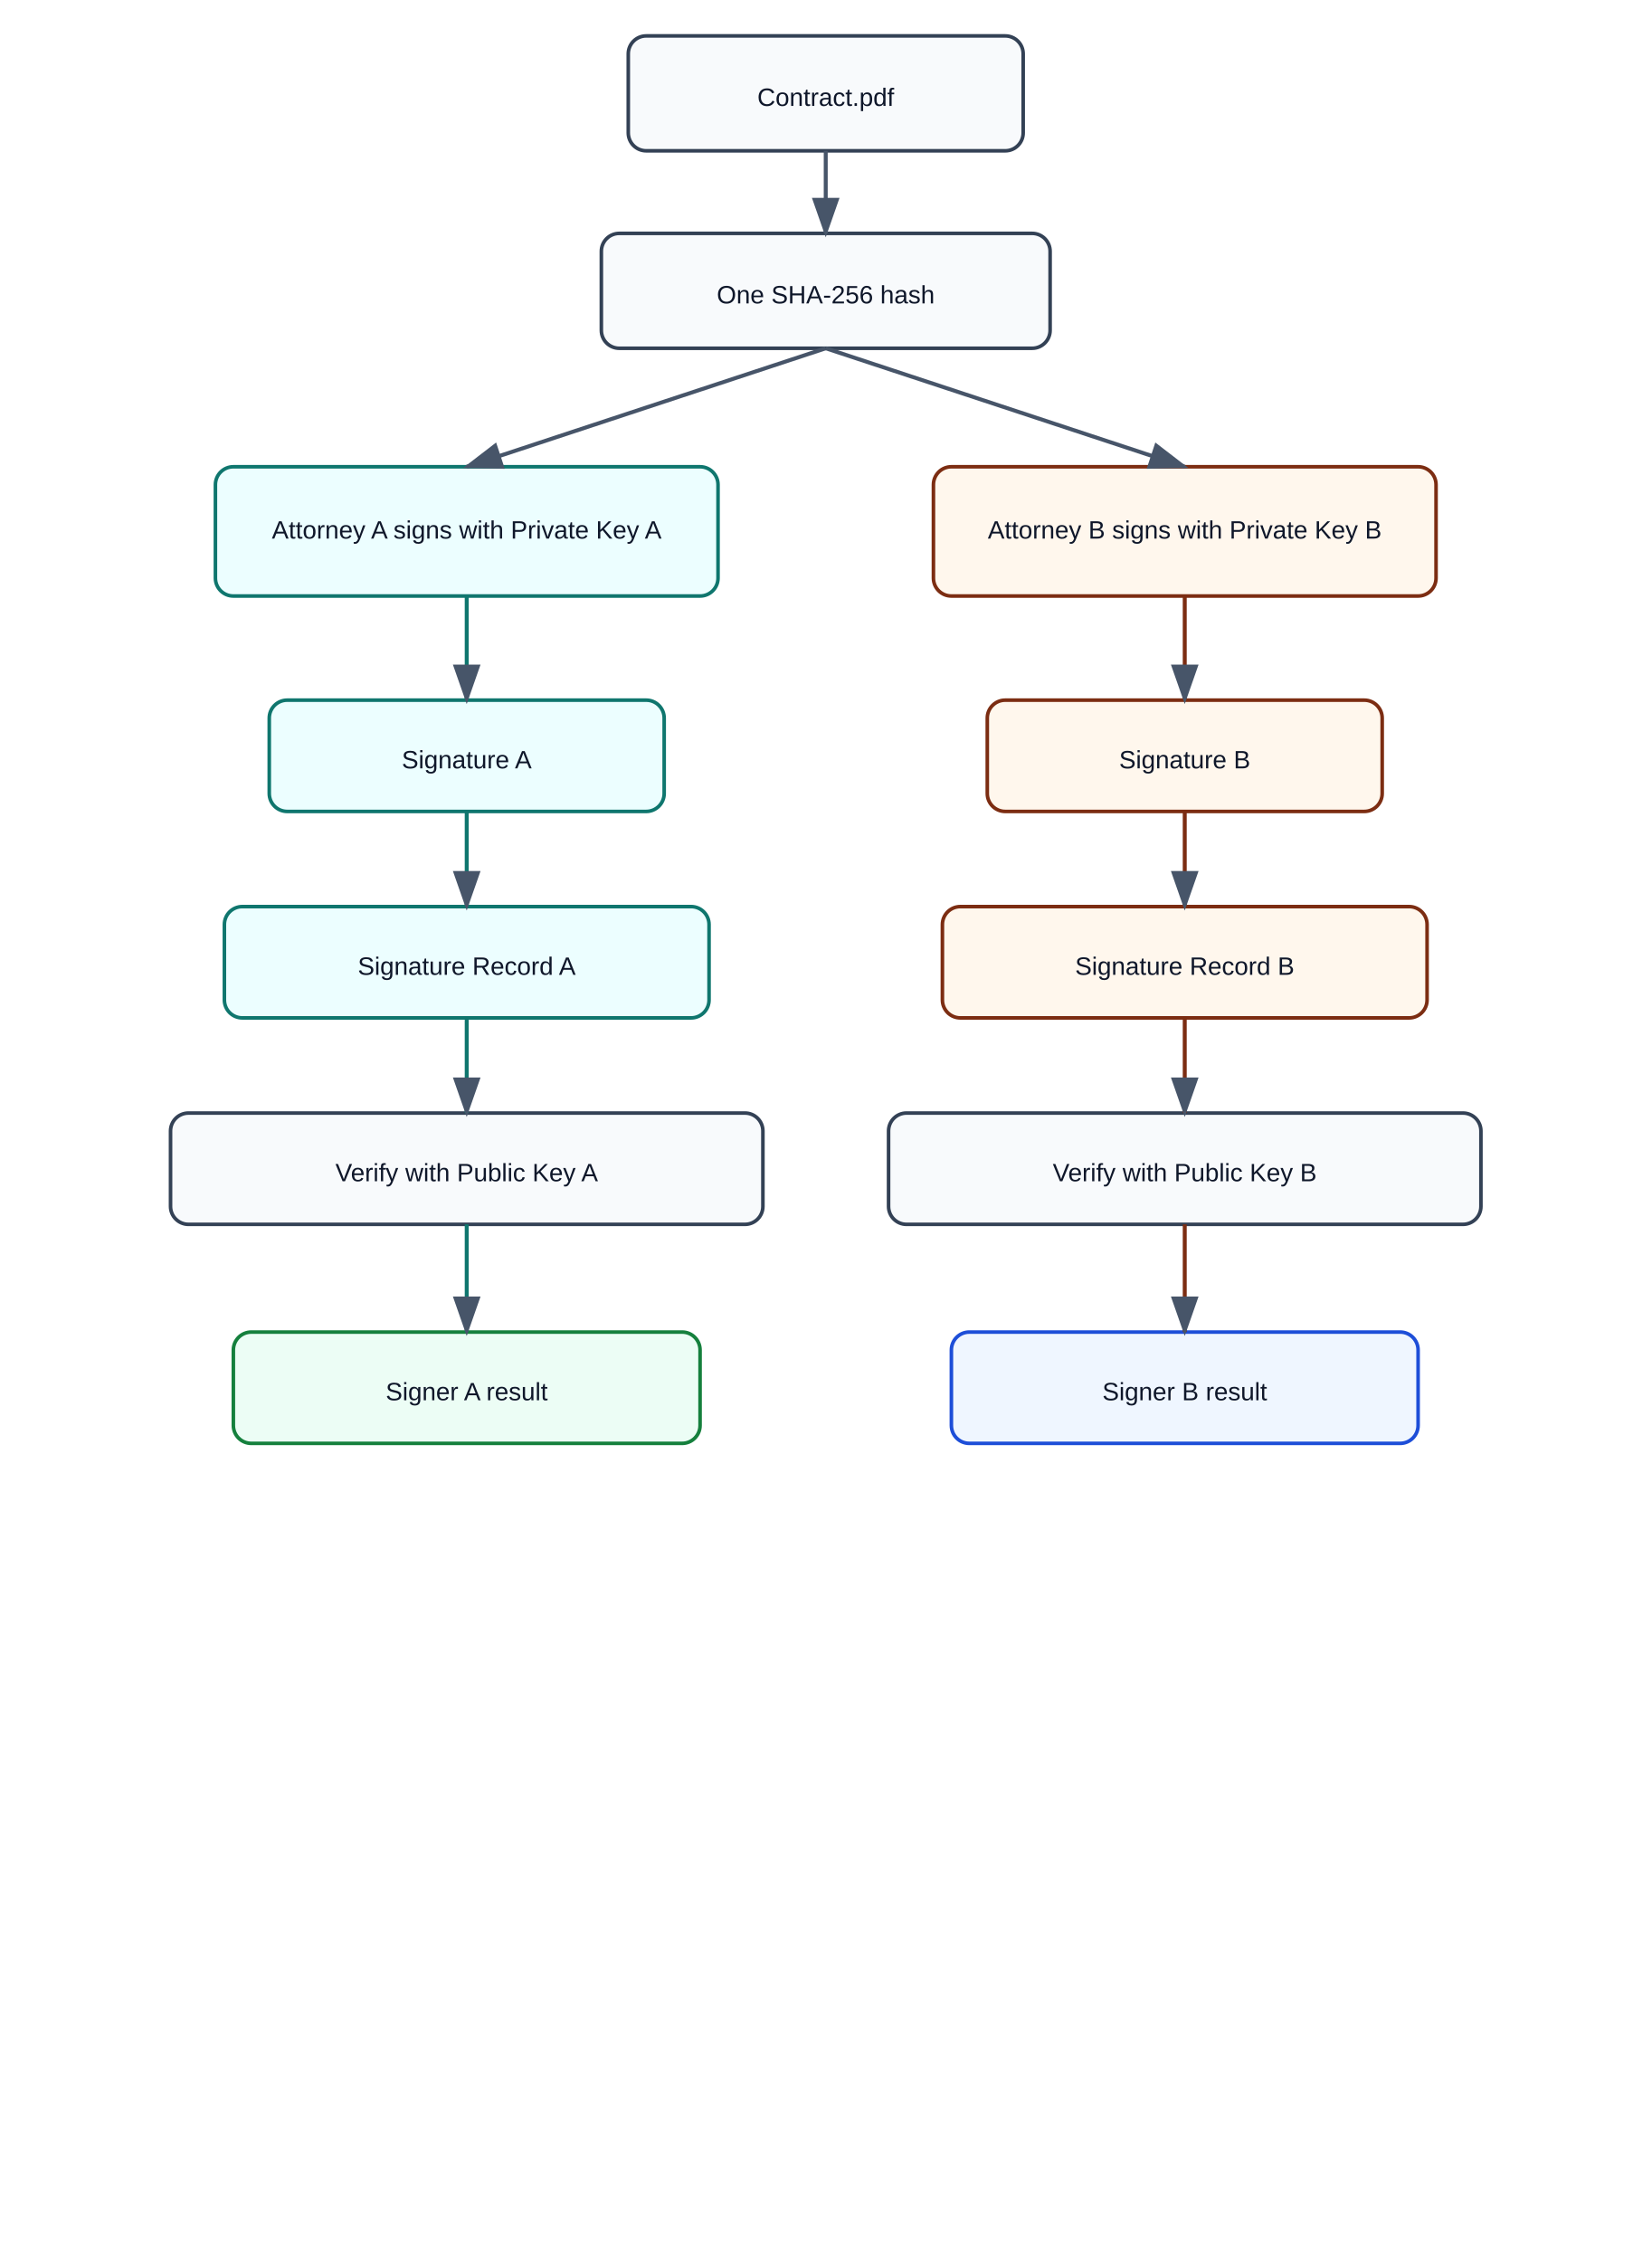
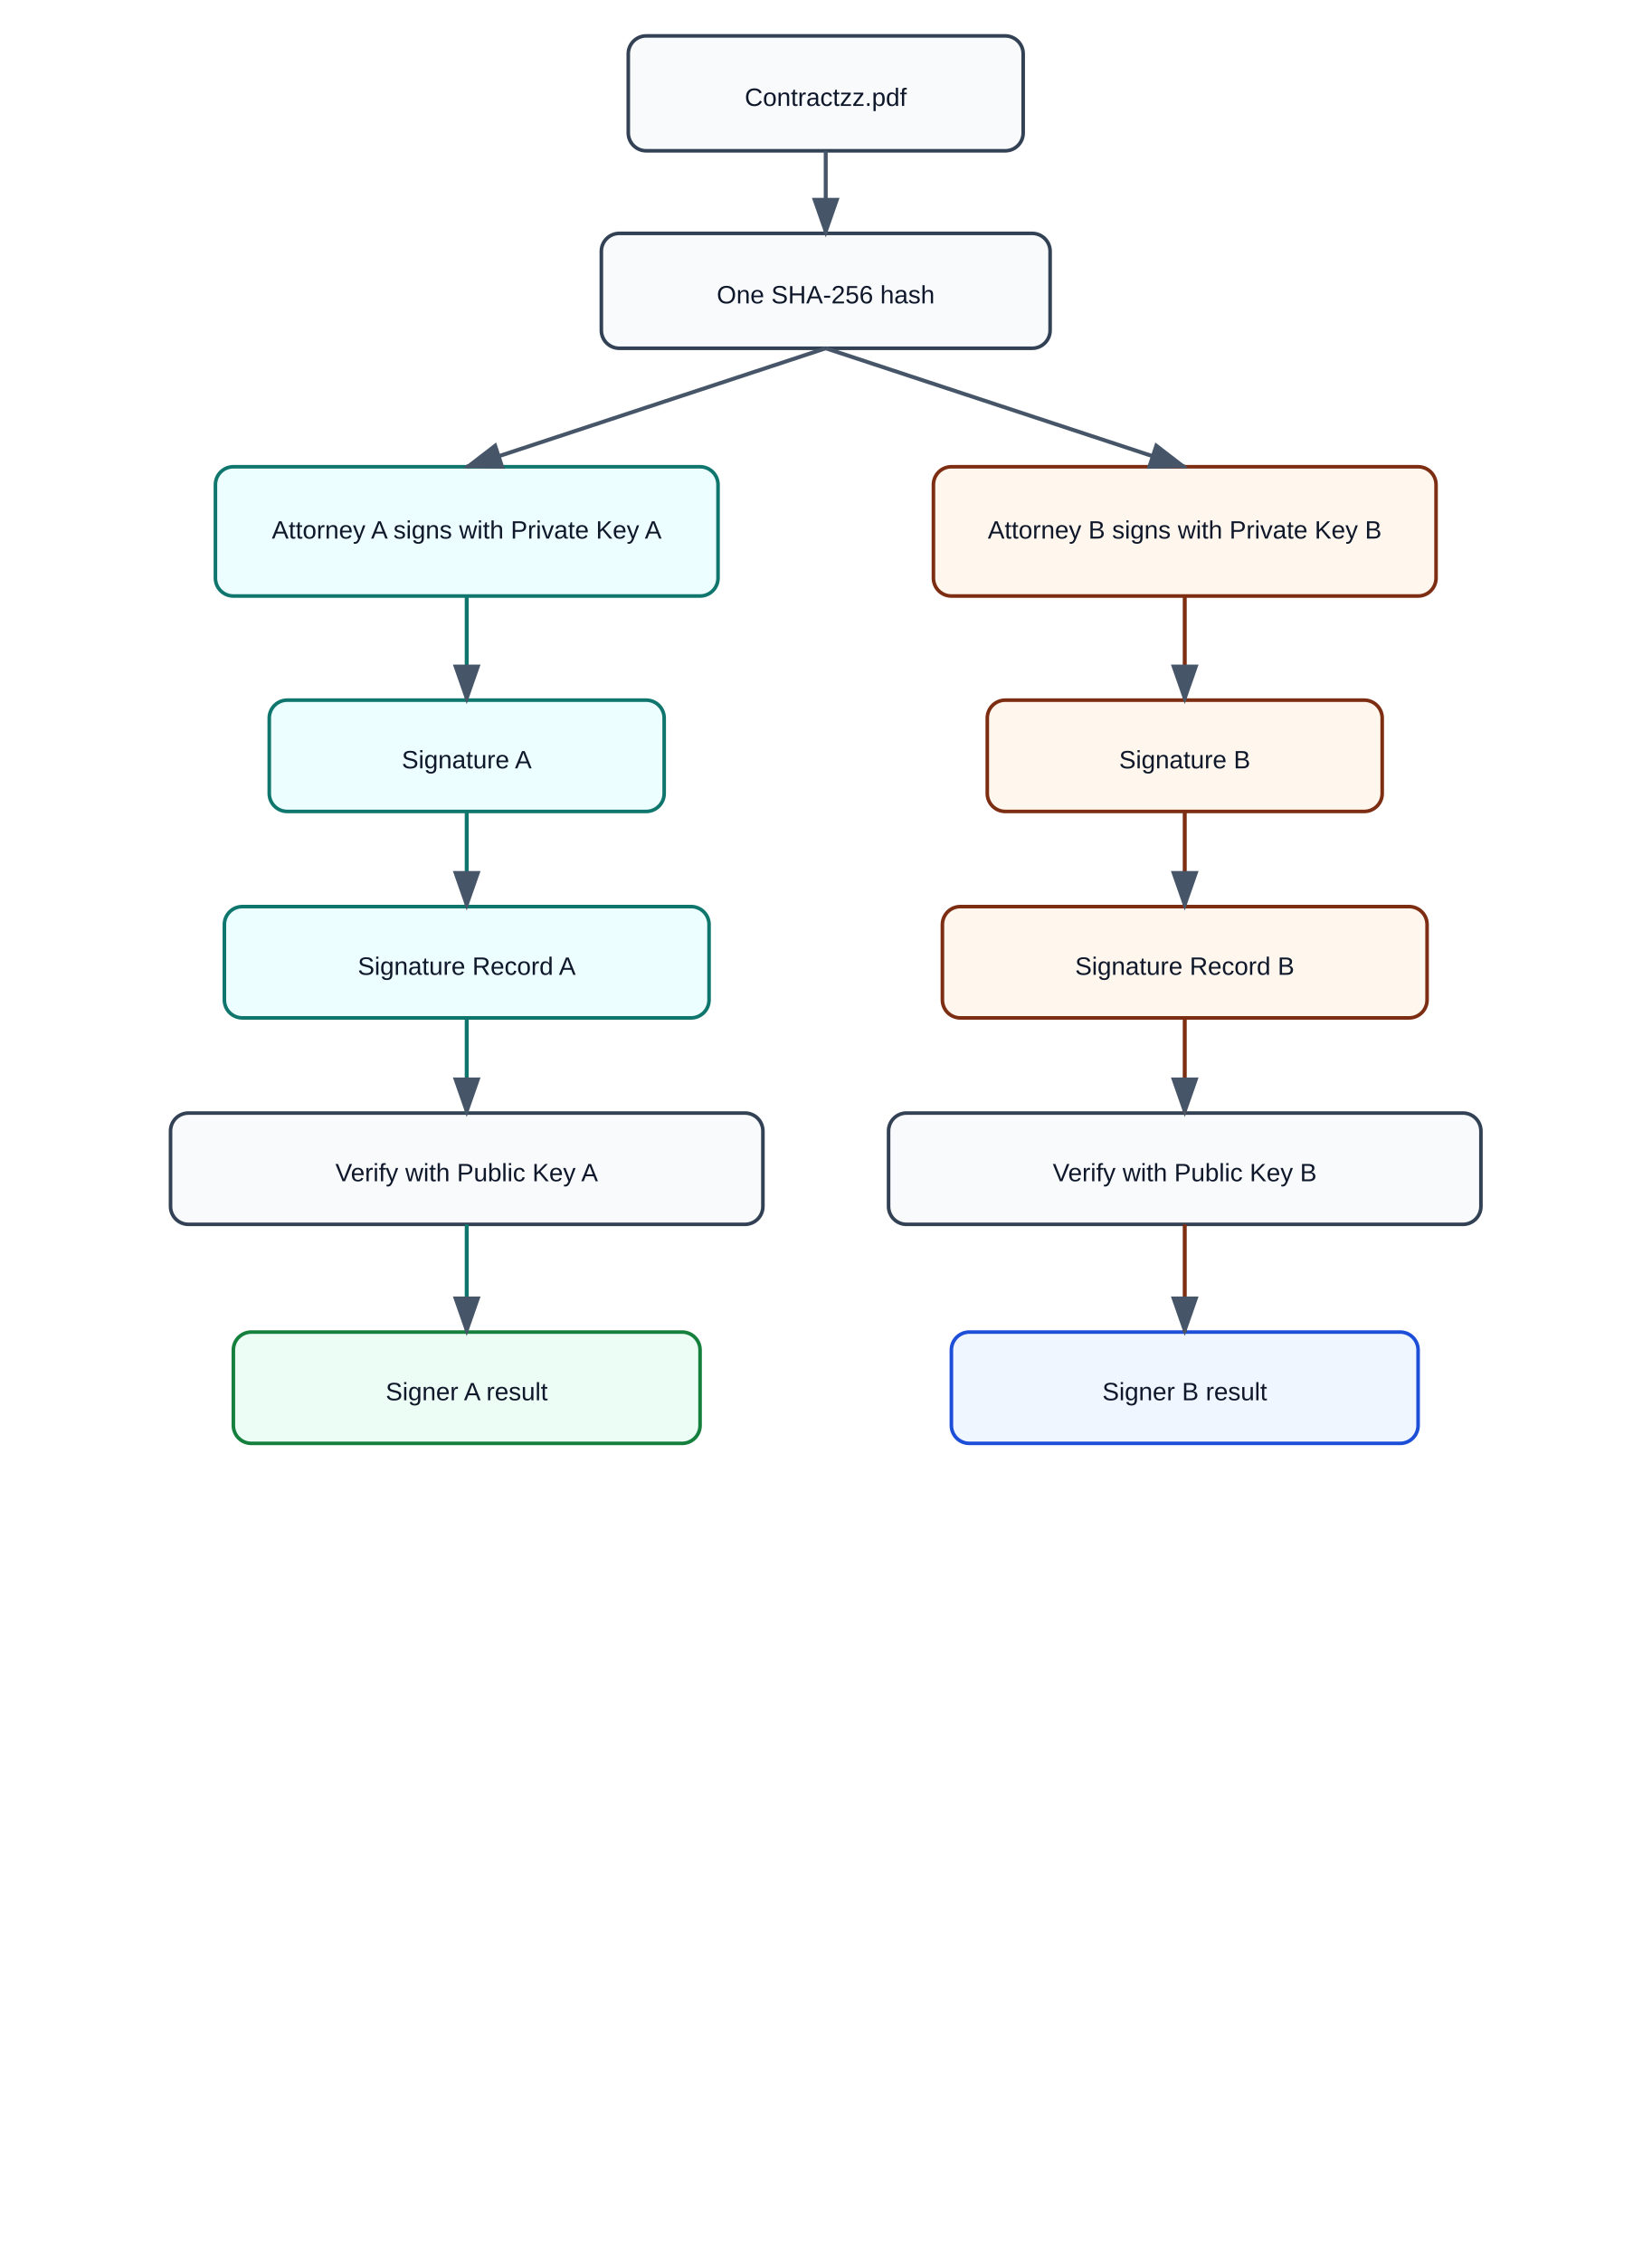
<svg xmlns="http://www.w3.org/2000/svg" width="920" height="1260" viewBox="0 0 920 1260" role="img" aria-labelledby="title desc">
  <defs>
    <style>
      .box { fill: #f8fafc; stroke: #334155; stroke-width: 2; }
      .text { font-family: Arial, Helvetica, sans-serif; font-size: 14px; fill: #0f172a; }
      .small { font-size: 13px; }
      .arrow { stroke: #475569; stroke-width: 2.2; fill: none; marker-end: url(#arrowhead); }
      .branchA { stroke: #0f766e; }
      .branchB { stroke: #7c2d12; }
      .accentA { fill: #ecfeff; stroke: #0f766e; }
      .accentB { fill: #fff7ed; stroke: #7c2d12; }
      .resultA { fill: #ecfdf5; stroke: #15803d; }
      .resultB { fill: #eff6ff; stroke: #1d4ed8; }
    </style>
    <marker id="arrowhead" markerWidth="10" markerHeight="7" refX="9" refY="3.5" orient="auto">
      <polygon points="0 0, 10 3.5, 0 7" fill="#475569" />
    </marker>
  </defs>
  <rect x="350" y="20" width="220" height="64" rx="10" ry="10" class="box" />
-   <text x="460" y="59" text-anchor="middle" class="text">Contract.pdf</text>
+   <text x="460" y="59" text-anchor="middle" class="text">Contractzz.pdf</text>
  <rect x="335" y="130" width="250" height="64" rx="10" ry="10" class="box" />
  <text x="460" y="169" text-anchor="middle" class="text">One SHA-256 hash</text>
  <rect x="120" y="260" width="280" height="72" rx="10" ry="10" class="box accentA" />
  <text x="260" y="300" text-anchor="middle" class="text">Attorney A signs with Private Key A</text>
  <rect x="520" y="260" width="280" height="72" rx="10" ry="10" class="box accentB" />
  <text x="660" y="300" text-anchor="middle" class="text">Attorney B signs with Private Key B</text>
  <rect x="150" y="390" width="220" height="62" rx="10" ry="10" class="box accentA" />
  <text x="260" y="428" text-anchor="middle" class="text">Signature A</text>
  <rect x="550" y="390" width="220" height="62" rx="10" ry="10" class="box accentB" />
  <text x="660" y="428" text-anchor="middle" class="text">Signature B</text>
  <rect x="125" y="505" width="270" height="62" rx="10" ry="10" class="box accentA" />
  <text x="260" y="543" text-anchor="middle" class="text">Signature Record A</text>
  <rect x="525" y="505" width="270" height="62" rx="10" ry="10" class="box accentB" />
  <text x="660" y="543" text-anchor="middle" class="text">Signature Record B</text>
  <rect x="95" y="620" width="330" height="62" rx="10" ry="10" class="box" />
  <text x="260" y="658" text-anchor="middle" class="text">Verify with Public Key A</text>
  <rect x="495" y="620" width="330" height="62" rx="10" ry="10" class="box" />
  <text x="660" y="658" text-anchor="middle" class="text">Verify with Public Key B</text>
  <rect x="130" y="742" width="260" height="62" rx="10" ry="10" class="box resultA" />
  <text x="260" y="780" text-anchor="middle" class="text">Signer A result</text>
  <rect x="530" y="742" width="260" height="62" rx="10" ry="10" class="box resultB" />
  <text x="660" y="780" text-anchor="middle" class="text">Signer B result</text>
  <path d="M460 84 L460 130" class="arrow" />
  <path d="M460 194 L260 260" class="arrow" />
  <path d="M460 194 L660 260" class="arrow" />
  <path d="M260 332 L260 390" class="arrow branchA" />
  <path d="M660 332 L660 390" class="arrow branchB" />
  <path d="M260 452 L260 505" class="arrow branchA" />
  <path d="M660 452 L660 505" class="arrow branchB" />
  <path d="M260 567 L260 620" class="arrow branchA" />
  <path d="M660 567 L660 620" class="arrow branchB" />
  <path d="M260 682 L260 742" class="arrow branchA" />
  <path d="M660 682 L660 742" class="arrow branchB" />
</svg>
